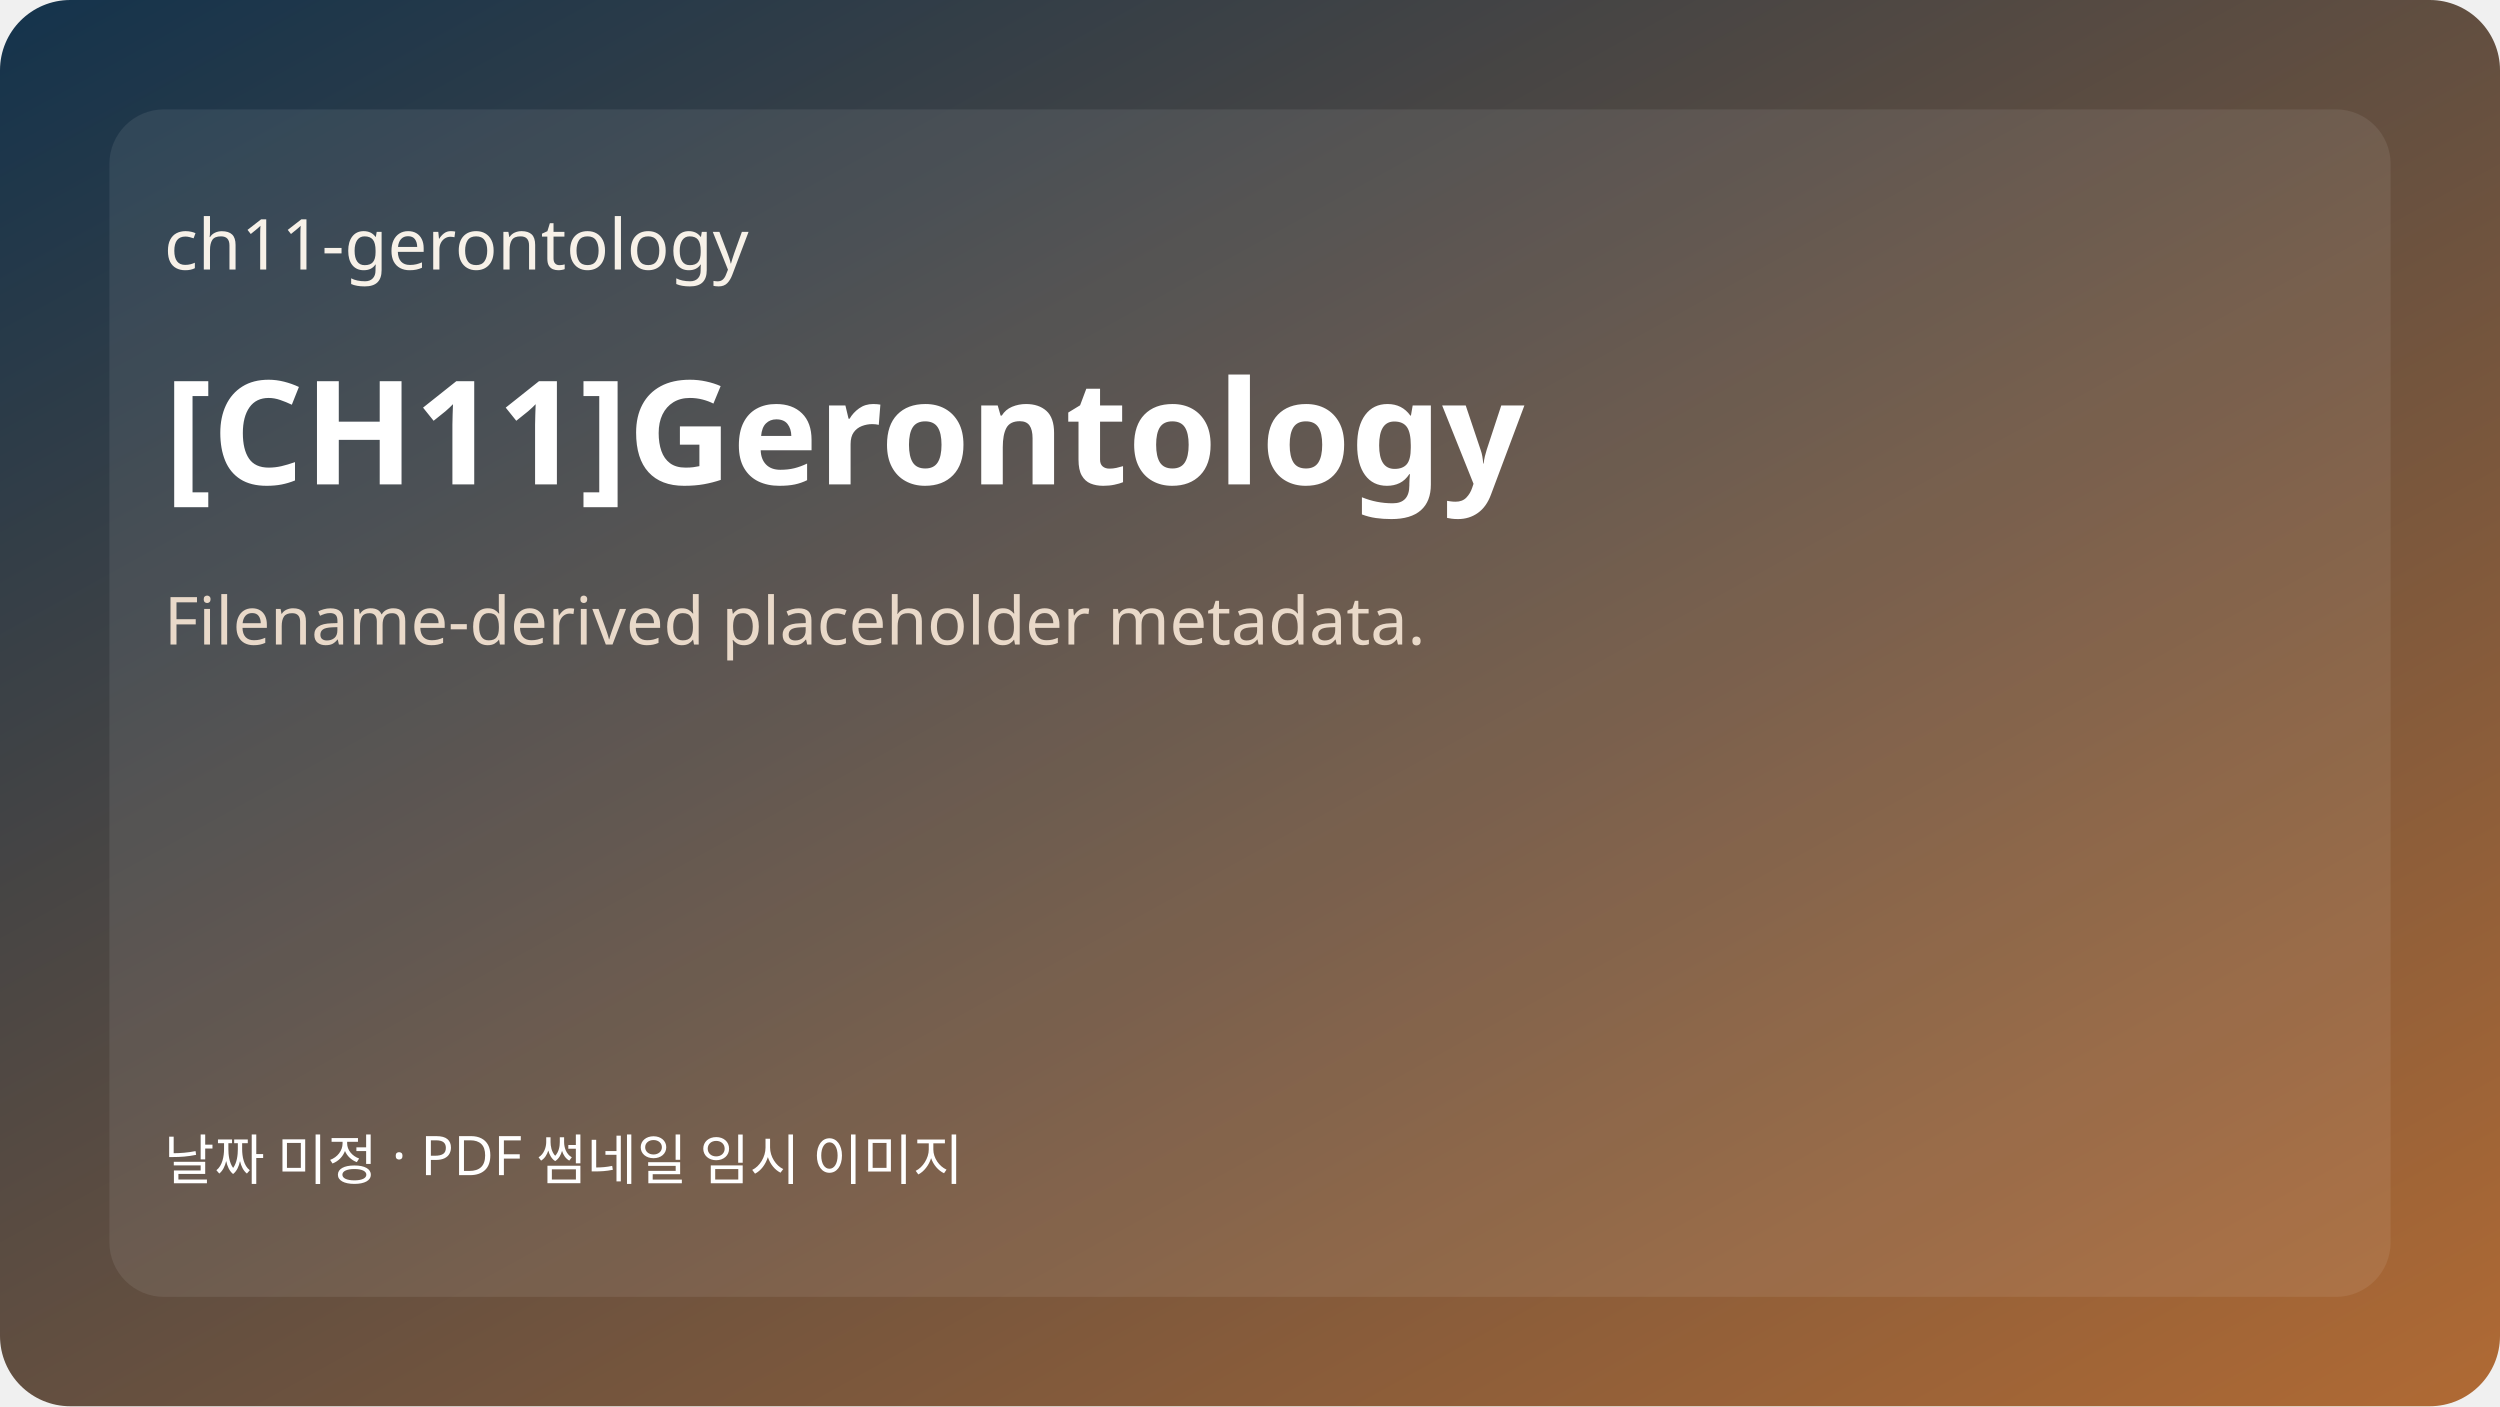
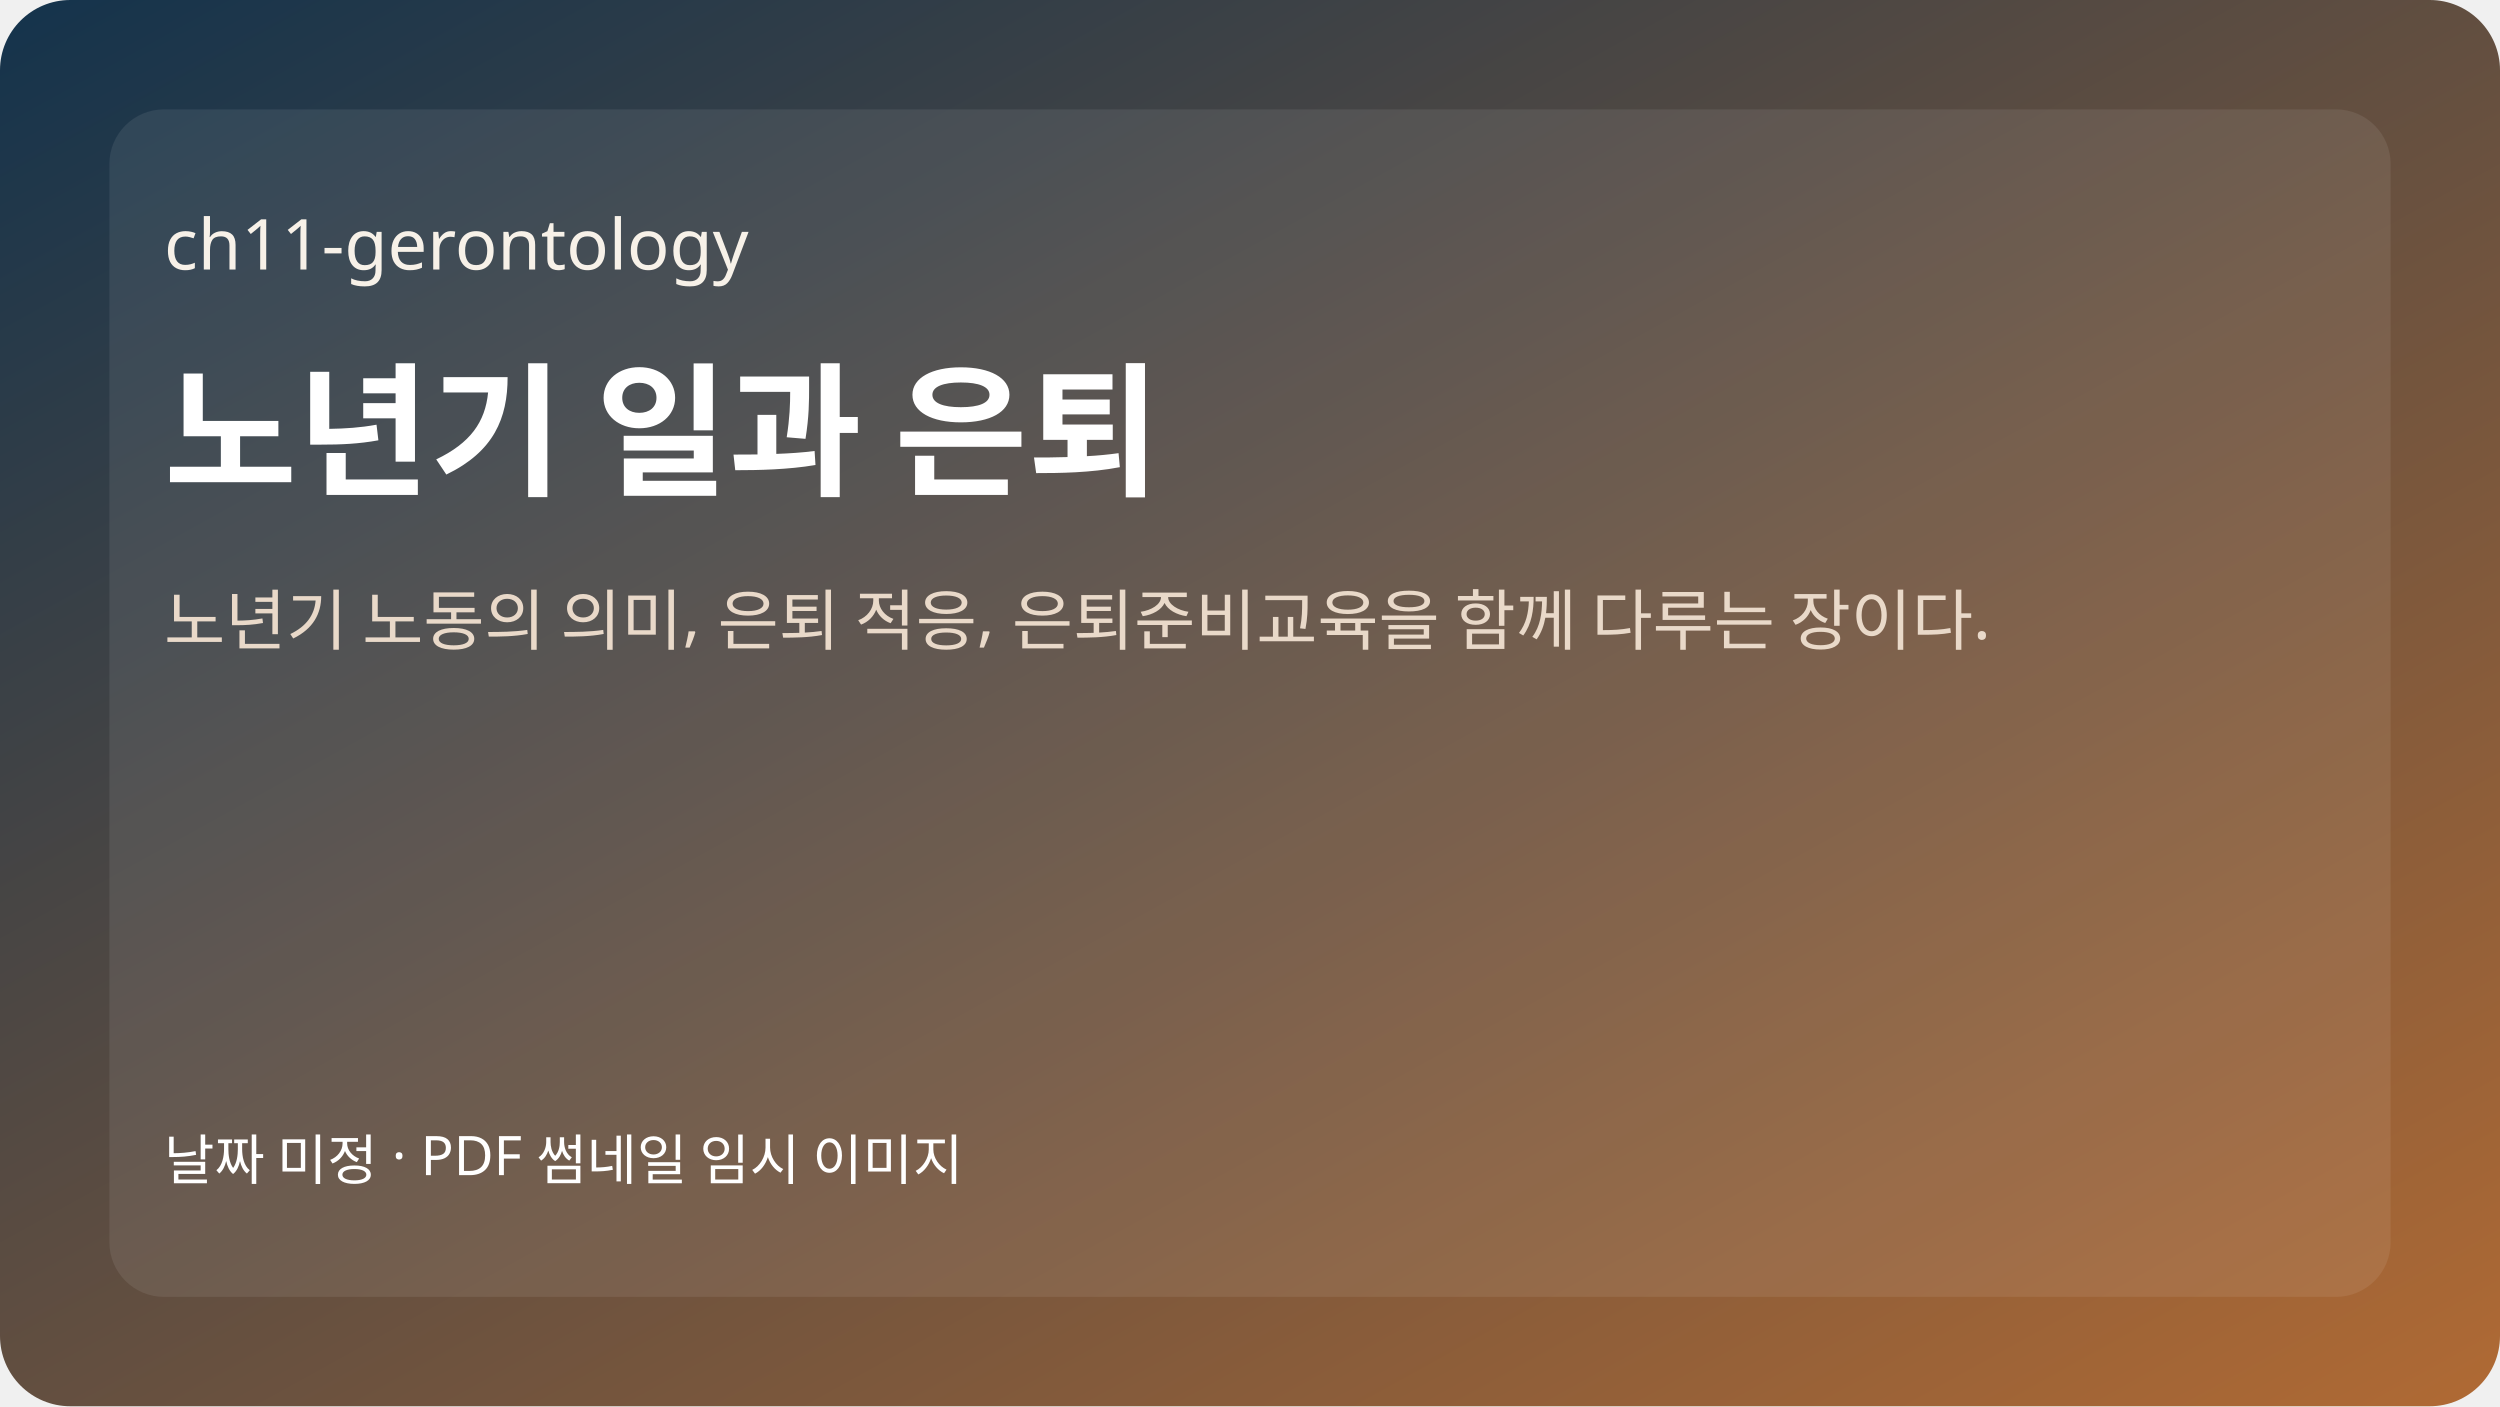
<svg xmlns="http://www.w3.org/2000/svg" width="1280" height="720" viewBox="0 0 1280 720">
  <defs>
    <linearGradient id="bg" x1="0" y1="0" x2="1" y2="1">
      <stop offset="0%" stop-color="#14334c" />
      <stop offset="100%" stop-color="#b06a34" />
    </linearGradient>
  </defs>
  <rect width="1280" height="720" fill="url(#bg)" rx="36" />
  <rect x="56" y="56" width="1168" height="608" fill="rgba(255,255,255,0.08)" rx="28" />
  <text x="84" y="138" fill="#f7f1e8" font-size="36" font-family="'Segoe UI', 'Noto Sans KR', sans-serif">ch11-gerontology</text>
-   <text x="84" y="248" fill="#ffffff" font-size="74" font-weight="700" font-family="'Segoe UI', 'Noto Sans KR', sans-serif">[CH11]Gerontology</text>
-   <text x="84" y="330" fill="#e9d9c9" font-size="34" font-family="'Segoe UI', 'Noto Sans KR', sans-serif">Filename-derived placeholder metadata.</text>
+   <text x="84" y="248" fill="#ffffff" font-size="74" font-weight="700" font-family="'Segoe UI', 'Noto Sans KR', sans-serif">노년기 일과 은퇴</text>
+   <text x="84" y="330" fill="#e9d9c9" font-size="34" font-family="'Segoe UI', 'Noto Sans KR', sans-serif">노년기 노동의 의미, 은퇴 적응, 은퇴준비교육을 함께 다루는 장이다.</text>
  <text x="84" y="604" fill="#ffffff" font-size="28" font-family="'Segoe UI', 'Noto Sans KR', sans-serif">날짜 미정 · PDF 썸네일 임시 이미지</text>
</svg>
